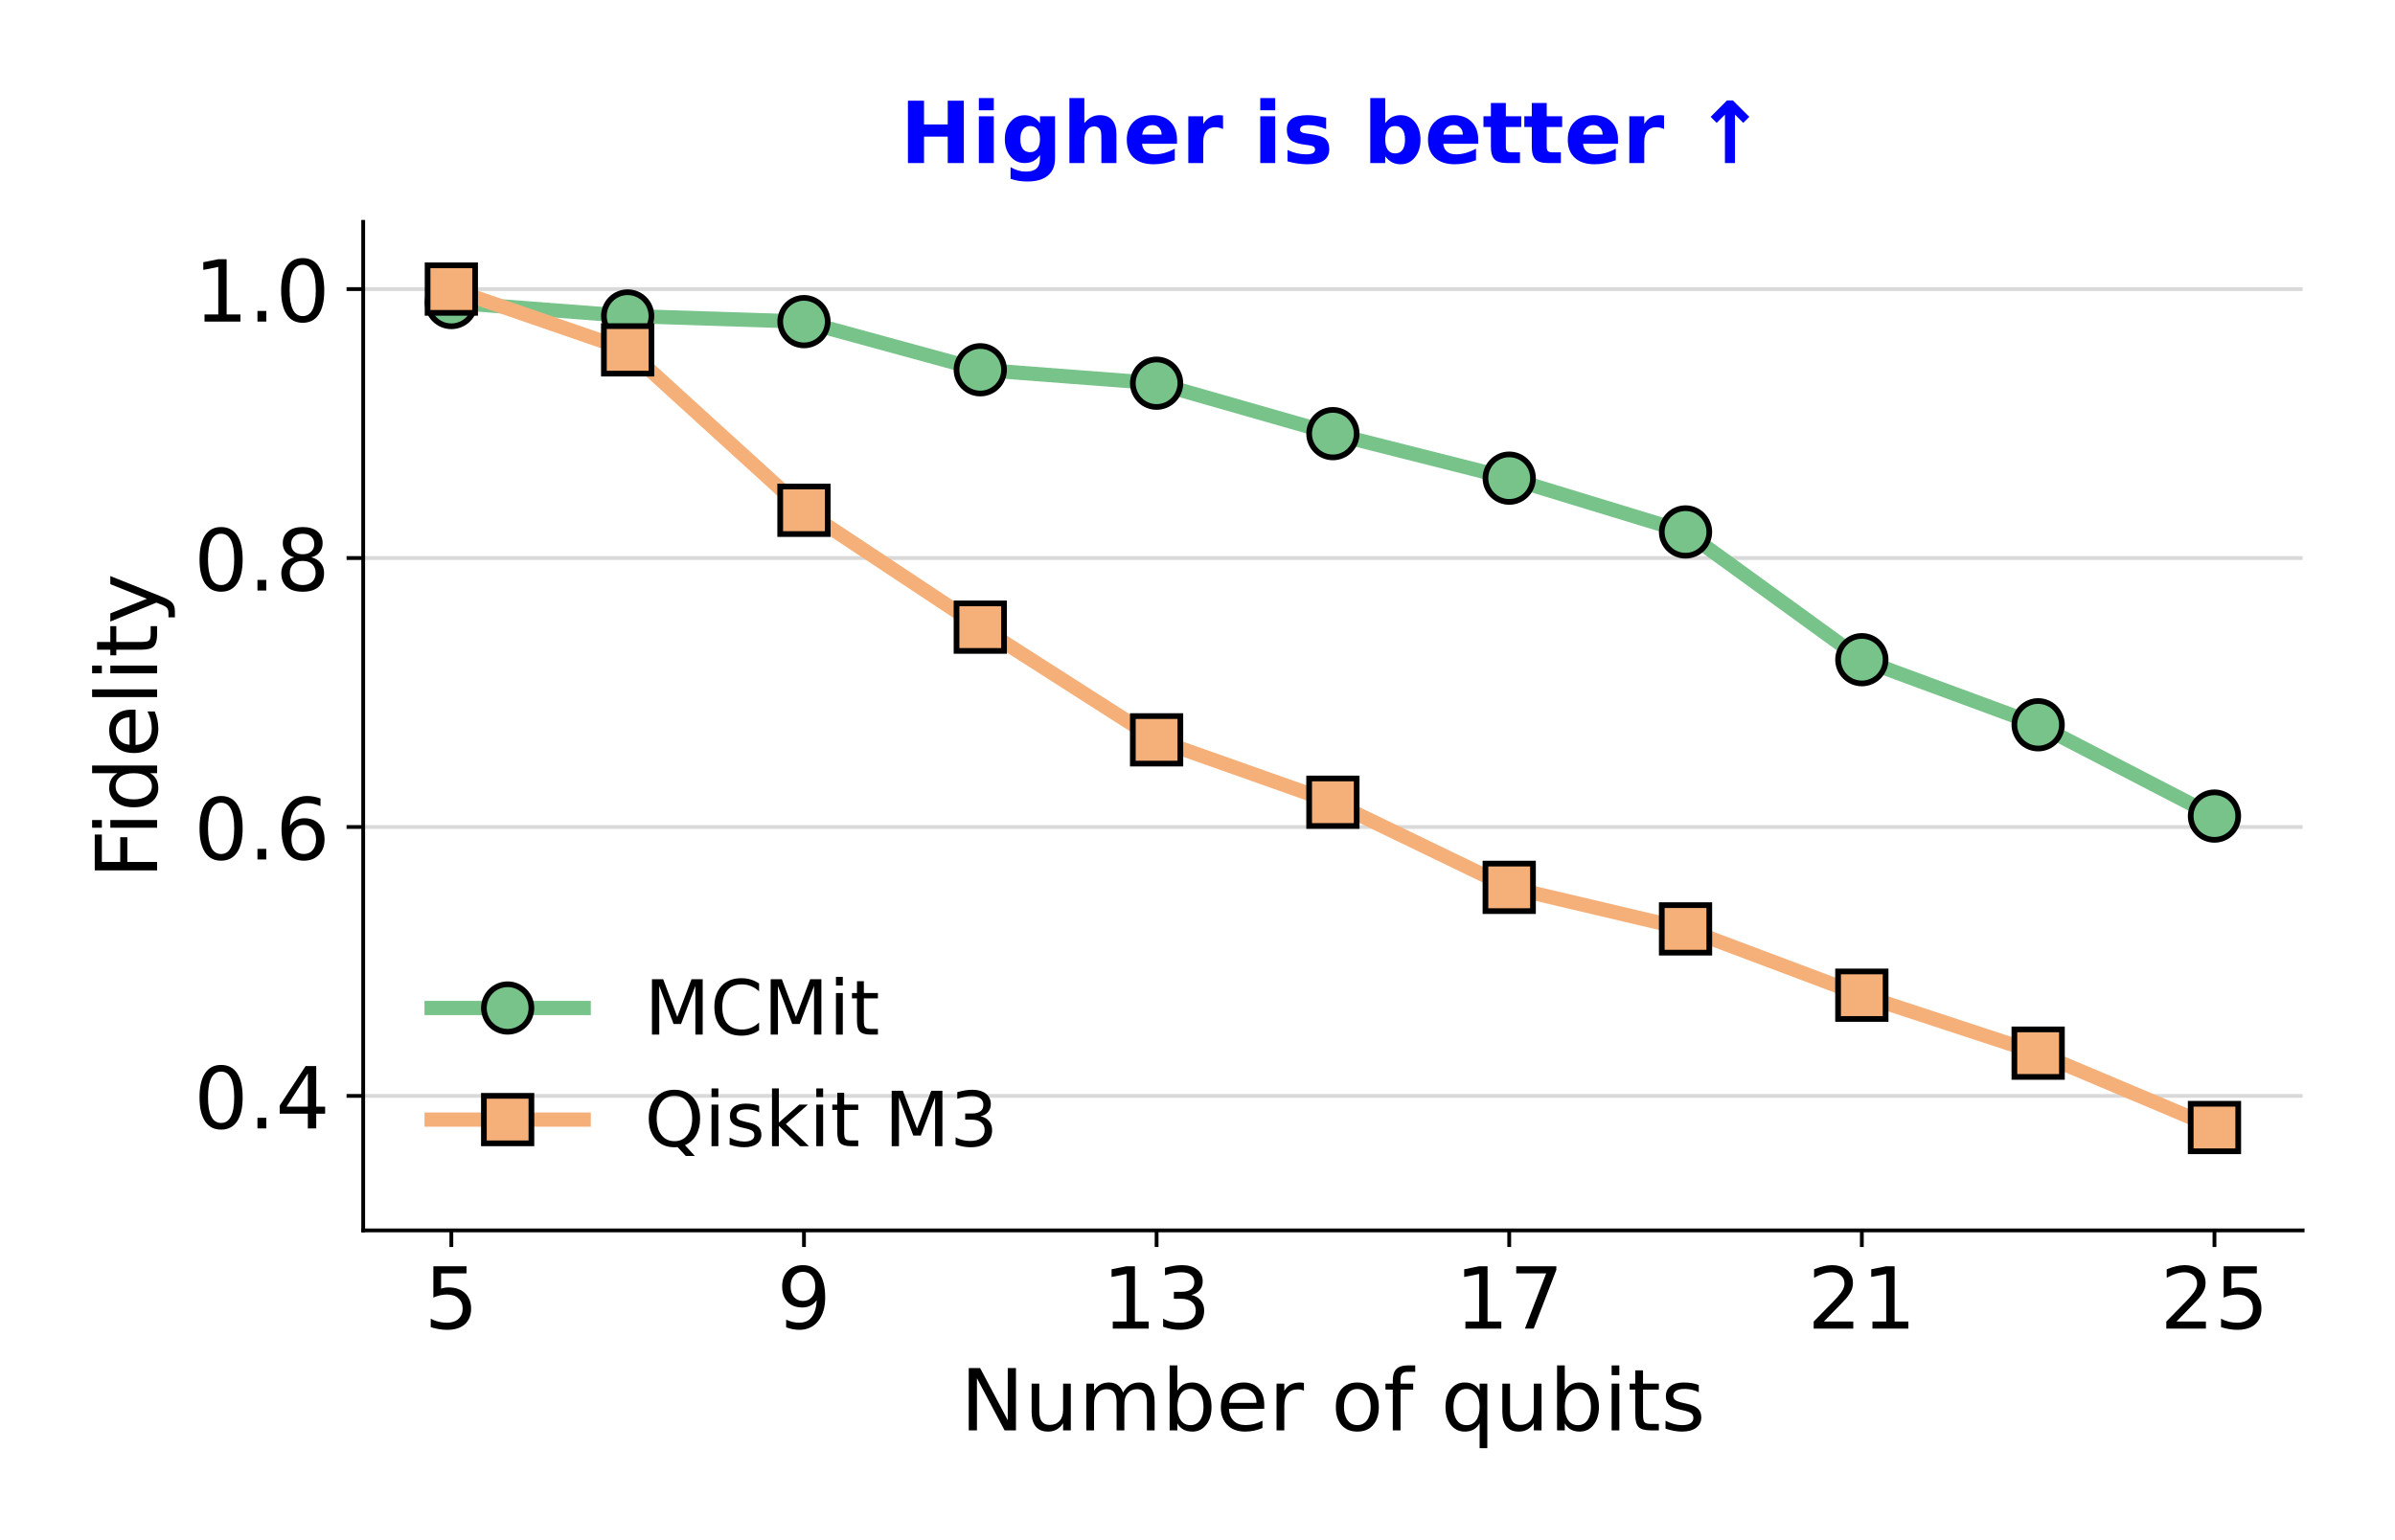
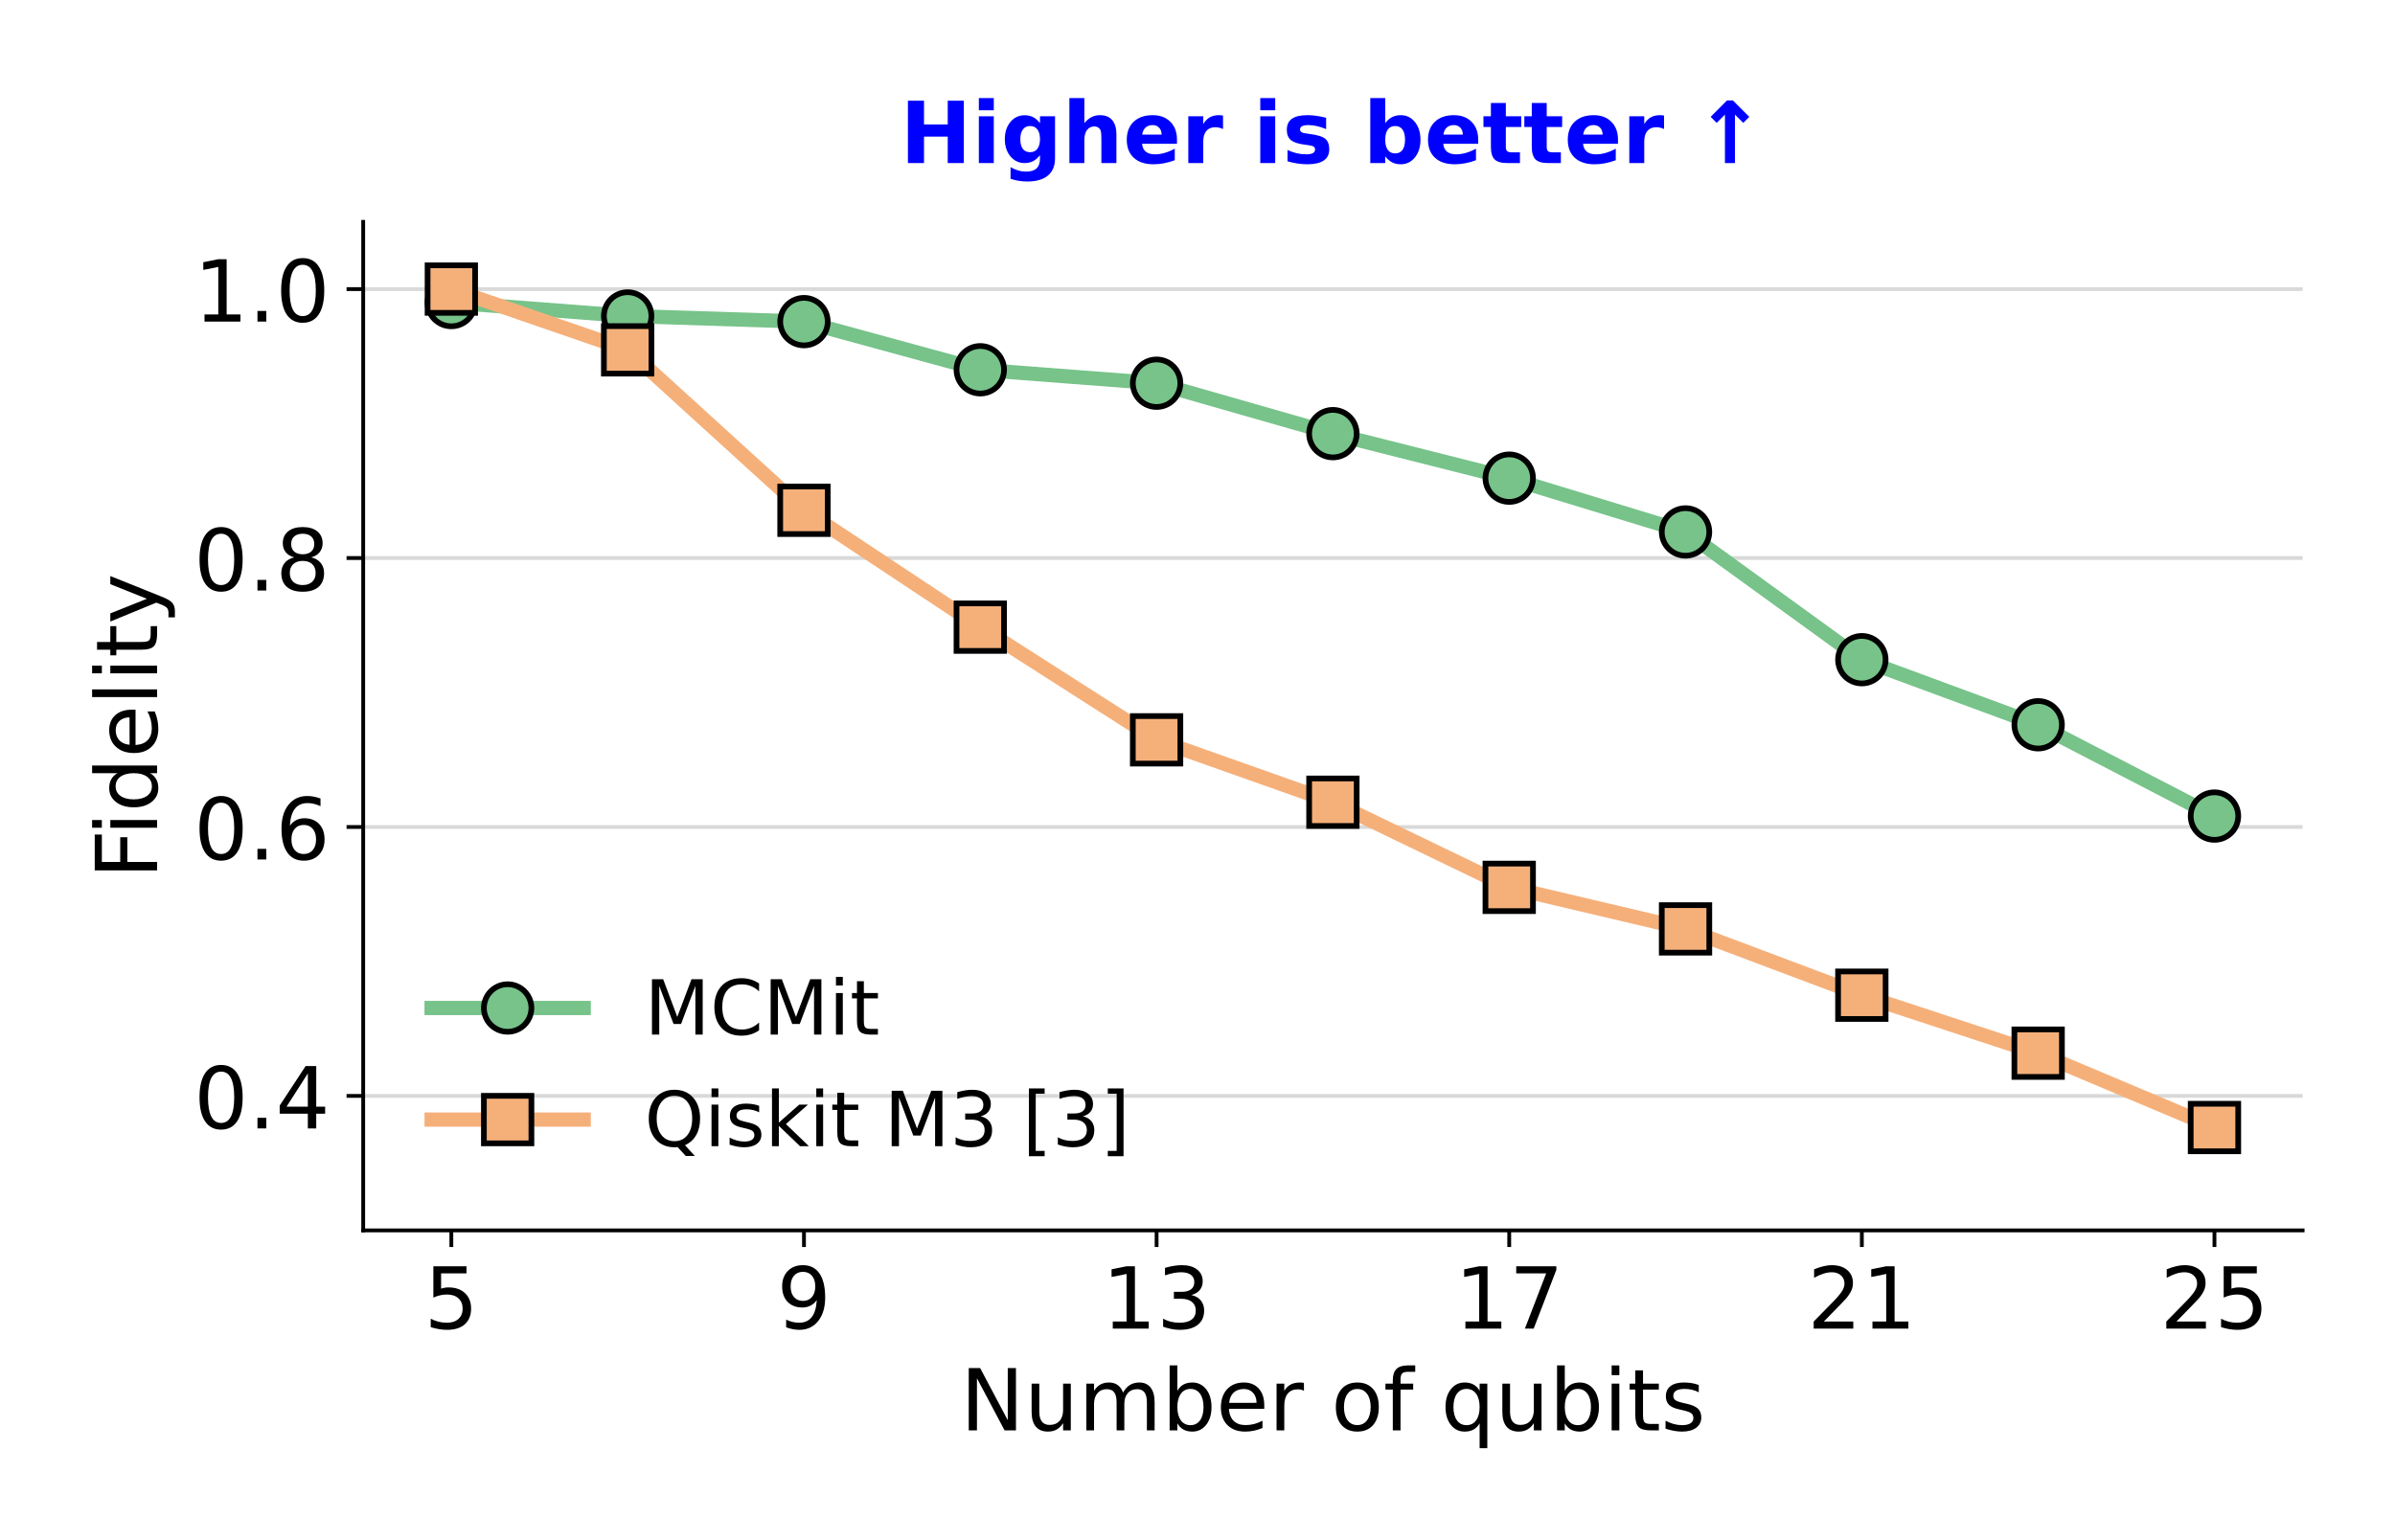
<svg xmlns="http://www.w3.org/2000/svg" xmlns:xlink="http://www.w3.org/1999/xlink" width="504pt" height="324pt" viewBox="0 0 504 324" version="1.1">
  <defs>
    <style type="text/css">*{stroke-linejoin: round; stroke-linecap: butt}</style>
  </defs>
  <g id="figure_1">
    <g id="patch_1">
      <path d="M 0 324  L 504 324  L 504 0  L 0 0  L 0 324  z " style="fill: none" />
    </g>
    <g id="axes_1">
      <g id="patch_2">
        <path d="M 76.43 259  L 484.56 259  L 484.56 46.699  L 76.43 46.699  L 76.43 259  z " style="fill: none" />
      </g>
      <g id="matplotlib.axis_1">
        <g id="xtick_1">
          <g id="line2d_1">
            <defs>
-               <path id="mec4c3ba24b" d="M 0 0  L 0 3.5  " style="stroke: #000000; stroke-width: 0.8" />
-             </defs>
-             <g>
-               <use xlink:href="#mec4c3ba24b" x="94.981" y="259" style="stroke: #000000; stroke-width: 0.8" />
+               <path id="m08d87b7865" d="M 0 0  L 0 3.5  " style="stroke: #000000; stroke-width: 0.8" />
+             </defs>
+             <g>
+               <use xlink:href="#m08d87b7865" x="94.981" y="259" style="stroke: #000000; stroke-width: 0.8" />
            </g>
          </g>
          <g id="text_1">
            <g transform="translate(89.25511 279.6772) scale(0.18 -0.18)">
              <defs>
                <path id="DejaVuSans-35" d="M 691 4666  L 3169 4666  L 3169 4134  L 1269 4134  L 1269 2991  Q 1406 3038 1543 3061  Q 1681 3084 1819 3084  Q 2600 3084 3056 2656  Q 3513 2228 3513 1497  Q 3513 744 3044 326  Q 2575 -91 1722 -91  Q 1428 -91 1123 -41  Q 819 9 494 109  L 494 744  Q 775 591 1075 516  Q 1375 441 1709 441  Q 2250 441 2565 725  Q 2881 1009 2881 1497  Q 2881 1984 2565 2268  Q 2250 2553 1709 2553  Q 1456 2553 1204 2497  Q 953 2441 691 2322  L 691 4666  z " transform="scale(0.015625)" />
              </defs>
              <use xlink:href="#DejaVuSans-35" />
            </g>
          </g>
        </g>
        <g id="xtick_2">
          <g id="line2d_2">
            <g>
-               <use xlink:href="#mec4c3ba24b" x="169.187" y="259" style="stroke: #000000; stroke-width: 0.8" />
+               <use xlink:href="#m08d87b7865" x="169.187" y="259" style="stroke: #000000; stroke-width: 0.8" />
            </g>
          </g>
          <g id="text_2">
            <g transform="translate(163.4606 279.6772) scale(0.18 -0.18)">
              <defs>
                <path id="DejaVuSans-39" d="M 703 97  L 703 672  Q 941 559 1184 500  Q 1428 441 1663 441  Q 2288 441 2617 861  Q 2947 1281 2994 2138  Q 2813 1869 2534 1725  Q 2256 1581 1919 1581  Q 1219 1581 811 2004  Q 403 2428 403 3163  Q 403 3881 828 4315  Q 1253 4750 1959 4750  Q 2769 4750 3195 4129  Q 3622 3509 3622 2328  Q 3622 1225 3098 567  Q 2575 -91 1691 -91  Q 1453 -91 1209 -44  Q 966 3 703 97  z M 1959 2075  Q 2384 2075 2632 2365  Q 2881 2656 2881 3163  Q 2881 3666 2632 3958  Q 2384 4250 1959 4250  Q 1534 4250 1286 3958  Q 1038 3666 1038 3163  Q 1038 2656 1286 2365  Q 1534 2075 1959 2075  z " transform="scale(0.015625)" />
              </defs>
              <use xlink:href="#DejaVuSans-39" />
            </g>
          </g>
        </g>
        <g id="xtick_3">
          <g id="line2d_3">
            <g>
-               <use xlink:href="#mec4c3ba24b" x="243.392" y="259" style="stroke: #000000; stroke-width: 0.8" />
+               <use xlink:href="#m08d87b7865" x="243.392" y="259" style="stroke: #000000; stroke-width: 0.8" />
            </g>
          </g>
          <g id="text_3">
            <g transform="translate(231.9398 279.6772) scale(0.18 -0.18)">
              <defs>
                <path id="DejaVuSans-31" d="M 794 531  L 1825 531  L 1825 4091  L 703 3866  L 703 4441  L 1819 4666  L 2450 4666  L 2450 531  L 3481 531  L 3481 0  L 794 0  L 794 531  z " transform="scale(0.015625)" />
                <path id="DejaVuSans-33" d="M 2597 2516  Q 3050 2419 3304 2112  Q 3559 1806 3559 1356  Q 3559 666 3084 287  Q 2609 -91 1734 -91  Q 1441 -91 1130 -33  Q 819 25 488 141  L 488 750  Q 750 597 1062 519  Q 1375 441 1716 441  Q 2309 441 2620 675  Q 2931 909 2931 1356  Q 2931 1769 2642 2001  Q 2353 2234 1838 2234  L 1294 2234  L 1294 2753  L 1863 2753  Q 2328 2753 2575 2939  Q 2822 3125 2822 3475  Q 2822 3834 2567 4026  Q 2313 4219 1838 4219  Q 1578 4219 1281 4162  Q 984 4106 628 3988  L 628 4550  Q 988 4650 1302 4700  Q 1616 4750 1894 4750  Q 2613 4750 3031 4423  Q 3450 4097 3450 3541  Q 3450 3153 3228 2886  Q 3006 2619 2597 2516  z " transform="scale(0.015625)" />
              </defs>
              <use xlink:href="#DejaVuSans-31" />
              <use xlink:href="#DejaVuSans-33" transform="translate(63.62305 0)" />
            </g>
          </g>
        </g>
        <g id="xtick_4">
          <g id="line2d_4">
            <g>
-               <use xlink:href="#mec4c3ba24b" x="317.598" y="259" style="stroke: #000000; stroke-width: 0.8" />
+               <use xlink:href="#m08d87b7865" x="317.598" y="259" style="stroke: #000000; stroke-width: 0.8" />
            </g>
          </g>
          <g id="text_4">
            <g transform="translate(306.1452 279.6772) scale(0.18 -0.18)">
              <defs>
                <path id="DejaVuSans-37" d="M 525 4666  L 3525 4666  L 3525 4397  L 1831 0  L 1172 0  L 2766 4134  L 525 4134  L 525 4666  z " transform="scale(0.015625)" />
              </defs>
              <use xlink:href="#DejaVuSans-31" />
              <use xlink:href="#DejaVuSans-37" transform="translate(63.62305 0)" />
            </g>
          </g>
        </g>
        <g id="xtick_5">
          <g id="line2d_5">
            <g>
-               <use xlink:href="#mec4c3ba24b" x="391.803" y="259" style="stroke: #000000; stroke-width: 0.8" />
+               <use xlink:href="#m08d87b7865" x="391.803" y="259" style="stroke: #000000; stroke-width: 0.8" />
            </g>
          </g>
          <g id="text_5">
            <g transform="translate(380.3507 279.6772) scale(0.18 -0.18)">
              <defs>
                <path id="DejaVuSans-32" d="M 1228 531  L 3431 531  L 3431 0  L 469 0  L 469 531  Q 828 903 1448 1529  Q 2069 2156 2228 2338  Q 2531 2678 2651 2914  Q 2772 3150 2772 3378  Q 2772 3750 2511 3984  Q 2250 4219 1831 4219  Q 1534 4219 1204 4116  Q 875 4013 500 3803  L 500 4441  Q 881 4594 1212 4672  Q 1544 4750 1819 4750  Q 2544 4750 2975 4387  Q 3406 4025 3406 3419  Q 3406 3131 3298 2873  Q 3191 2616 2906 2266  Q 2828 2175 2409 1742  Q 1991 1309 1228 531  z " transform="scale(0.015625)" />
              </defs>
              <use xlink:href="#DejaVuSans-32" />
              <use xlink:href="#DejaVuSans-31" transform="translate(63.62305 0)" />
            </g>
          </g>
        </g>
        <g id="xtick_6">
          <g id="line2d_6">
            <g>
-               <use xlink:href="#mec4c3ba24b" x="466.009" y="259" style="stroke: #000000; stroke-width: 0.8" />
+               <use xlink:href="#m08d87b7865" x="466.009" y="259" style="stroke: #000000; stroke-width: 0.8" />
            </g>
          </g>
          <g id="text_6">
            <g transform="translate(454.5561 279.6772) scale(0.18 -0.18)">
              <use xlink:href="#DejaVuSans-32" />
              <use xlink:href="#DejaVuSans-35" transform="translate(63.62305 0)" />
            </g>
          </g>
        </g>
        <g id="text_7">
          <g transform="translate(202.0966 301.0978) scale(0.18 -0.18)">
            <defs>
              <path id="DejaVuSans-4e" d="M 628 4666  L 1478 4666  L 3547 763  L 3547 4666  L 4159 4666  L 4159 0  L 3309 0  L 1241 3903  L 1241 0  L 628 0  L 628 4666  z " transform="scale(0.015625)" />
              <path id="DejaVuSans-75" d="M 544 1381  L 544 3500  L 1119 3500  L 1119 1403  Q 1119 906 1312 657  Q 1506 409 1894 409  Q 2359 409 2629 706  Q 2900 1003 2900 1516  L 2900 3500  L 3475 3500  L 3475 0  L 2900 0  L 2900 538  Q 2691 219 2414 64  Q 2138 -91 1772 -91  Q 1169 -91 856 284  Q 544 659 544 1381  z M 1991 3584  L 1991 3584  z " transform="scale(0.015625)" />
              <path id="DejaVuSans-6d" d="M 3328 2828  Q 3544 3216 3844 3400  Q 4144 3584 4550 3584  Q 5097 3584 5394 3201  Q 5691 2819 5691 2113  L 5691 0  L 5113 0  L 5113 2094  Q 5113 2597 4934 2840  Q 4756 3084 4391 3084  Q 3944 3084 3684 2787  Q 3425 2491 3425 1978  L 3425 0  L 2847 0  L 2847 2094  Q 2847 2600 2669 2842  Q 2491 3084 2119 3084  Q 1678 3084 1418 2786  Q 1159 2488 1159 1978  L 1159 0  L 581 0  L 581 3500  L 1159 3500  L 1159 2956  Q 1356 3278 1631 3431  Q 1906 3584 2284 3584  Q 2666 3584 2933 3390  Q 3200 3197 3328 2828  z " transform="scale(0.015625)" />
              <path id="DejaVuSans-62" d="M 3116 1747  Q 3116 2381 2855 2742  Q 2594 3103 2138 3103  Q 1681 3103 1420 2742  Q 1159 2381 1159 1747  Q 1159 1113 1420 752  Q 1681 391 2138 391  Q 2594 391 2855 752  Q 3116 1113 3116 1747  z M 1159 2969  Q 1341 3281 1617 3432  Q 1894 3584 2278 3584  Q 2916 3584 3314 3078  Q 3713 2572 3713 1747  Q 3713 922 3314 415  Q 2916 -91 2278 -91  Q 1894 -91 1617 61  Q 1341 213 1159 525  L 1159 0  L 581 0  L 581 4863  L 1159 4863  L 1159 2969  z " transform="scale(0.015625)" />
              <path id="DejaVuSans-65" d="M 3597 1894  L 3597 1613  L 953 1613  Q 991 1019 1311 708  Q 1631 397 2203 397  Q 2534 397 2845 478  Q 3156 559 3463 722  L 3463 178  Q 3153 47 2828 -22  Q 2503 -91 2169 -91  Q 1331 -91 842 396  Q 353 884 353 1716  Q 353 2575 817 3079  Q 1281 3584 2069 3584  Q 2775 3584 3186 3129  Q 3597 2675 3597 1894  z M 3022 2063  Q 3016 2534 2758 2815  Q 2500 3097 2075 3097  Q 1594 3097 1305 2825  Q 1016 2553 972 2059  L 3022 2063  z " transform="scale(0.015625)" />
              <path id="DejaVuSans-72" d="M 2631 2963  Q 2534 3019 2420 3045  Q 2306 3072 2169 3072  Q 1681 3072 1420 2755  Q 1159 2438 1159 1844  L 1159 0  L 581 0  L 581 3500  L 1159 3500  L 1159 2956  Q 1341 3275 1631 3429  Q 1922 3584 2338 3584  Q 2397 3584 2469 3576  Q 2541 3569 2628 3553  L 2631 2963  z " transform="scale(0.015625)" />
              <path id="DejaVuSans-20" transform="scale(0.015625)" />
              <path id="DejaVuSans-6f" d="M 1959 3097  Q 1497 3097 1228 2736  Q 959 2375 959 1747  Q 959 1119 1226 758  Q 1494 397 1959 397  Q 2419 397 2687 759  Q 2956 1122 2956 1747  Q 2956 2369 2687 2733  Q 2419 3097 1959 3097  z M 1959 3584  Q 2709 3584 3137 3096  Q 3566 2609 3566 1747  Q 3566 888 3137 398  Q 2709 -91 1959 -91  Q 1206 -91 779 398  Q 353 888 353 1747  Q 353 2609 779 3096  Q 1206 3584 1959 3584  z " transform="scale(0.015625)" />
              <path id="DejaVuSans-66" d="M 2375 4863  L 2375 4384  L 1825 4384  Q 1516 4384 1395 4259  Q 1275 4134 1275 3809  L 1275 3500  L 2222 3500  L 2222 3053  L 1275 3053  L 1275 0  L 697 0  L 697 3053  L 147 3053  L 147 3500  L 697 3500  L 697 3744  Q 697 4328 969 4595  Q 1241 4863 1831 4863  L 2375 4863  z " transform="scale(0.015625)" />
              <path id="DejaVuSans-71" d="M 947 1747  Q 947 1113 1208 752  Q 1469 391 1925 391  Q 2381 391 2643 752  Q 2906 1113 2906 1747  Q 2906 2381 2643 2742  Q 2381 3103 1925 3103  Q 1469 3103 1208 2742  Q 947 2381 947 1747  z M 2906 525  Q 2725 213 2448 61  Q 2172 -91 1784 -91  Q 1150 -91 751 415  Q 353 922 353 1747  Q 353 2572 751 3078  Q 1150 3584 1784 3584  Q 2172 3584 2448 3432  Q 2725 3281 2906 2969  L 2906 3500  L 3481 3500  L 3481 -1331  L 2906 -1331  L 2906 525  z " transform="scale(0.015625)" />
              <path id="DejaVuSans-69" d="M 603 3500  L 1178 3500  L 1178 0  L 603 0  L 603 3500  z M 603 4863  L 1178 4863  L 1178 4134  L 603 4134  L 603 4863  z " transform="scale(0.015625)" />
              <path id="DejaVuSans-74" d="M 1172 4494  L 1172 3500  L 2356 3500  L 2356 3053  L 1172 3053  L 1172 1153  Q 1172 725 1289 603  Q 1406 481 1766 481  L 2356 481  L 2356 0  L 1766 0  Q 1100 0 847 248  Q 594 497 594 1153  L 594 3053  L 172 3053  L 172 3500  L 594 3500  L 594 4494  L 1172 4494  z " transform="scale(0.015625)" />
              <path id="DejaVuSans-73" d="M 2834 3397  L 2834 2853  Q 2591 2978 2328 3040  Q 2066 3103 1784 3103  Q 1356 3103 1142 2972  Q 928 2841 928 2578  Q 928 2378 1081 2264  Q 1234 2150 1697 2047  L 1894 2003  Q 2506 1872 2764 1633  Q 3022 1394 3022 966  Q 3022 478 2636 193  Q 2250 -91 1575 -91  Q 1294 -91 989 -36  Q 684 19 347 128  L 347 722  Q 666 556 975 473  Q 1284 391 1588 391  Q 1994 391 2212 530  Q 2431 669 2431 922  Q 2431 1156 2273 1281  Q 2116 1406 1581 1522  L 1381 1569  Q 847 1681 609 1914  Q 372 2147 372 2553  Q 372 3047 722 3315  Q 1072 3584 1716 3584  Q 2034 3584 2315 3537  Q 2597 3491 2834 3397  z " transform="scale(0.015625)" />
            </defs>
            <use xlink:href="#DejaVuSans-4e" />
            <use xlink:href="#DejaVuSans-75" transform="translate(74.80469 0)" />
            <use xlink:href="#DejaVuSans-6d" transform="translate(138.1836 0)" />
            <use xlink:href="#DejaVuSans-62" transform="translate(235.5957 0)" />
            <use xlink:href="#DejaVuSans-65" transform="translate(299.0723 0)" />
            <use xlink:href="#DejaVuSans-72" transform="translate(360.5957 0)" />
            <use xlink:href="#DejaVuSans-20" transform="translate(401.709 0)" />
            <use xlink:href="#DejaVuSans-6f" transform="translate(433.4961 0)" />
            <use xlink:href="#DejaVuSans-66" transform="translate(494.6777 0)" />
            <use xlink:href="#DejaVuSans-20" transform="translate(529.8828 0)" />
            <use xlink:href="#DejaVuSans-71" transform="translate(561.6699 0)" />
            <use xlink:href="#DejaVuSans-75" transform="translate(625.1465 0)" />
            <use xlink:href="#DejaVuSans-62" transform="translate(688.5254 0)" />
            <use xlink:href="#DejaVuSans-69" transform="translate(752.002 0)" />
            <use xlink:href="#DejaVuSans-74" transform="translate(779.7852 0)" />
            <use xlink:href="#DejaVuSans-73" transform="translate(818.9941 0)" />
          </g>
        </g>
      </g>
      <g id="matplotlib.axis_2">
        <g id="ytick_1">
          <g id="line2d_7">
-             <path d="M 76.43 230.693  L 484.56 230.693  " clip-path="url(#p36e17f990b)" style="fill: none; stroke: #d9d9d9; stroke-width: 0.8; stroke-linecap: square" />
+             <path d="M 76.43 230.693  L 484.56 230.693  " clip-path="url(#pe2dcbb910b)" style="fill: none; stroke: #d9d9d9; stroke-width: 0.8; stroke-linecap: square" />
          </g>
          <g id="line2d_8">
            <defs>
-               <path id="m2765bf67da" d="M 0 0  L -3.5 0  " style="stroke: #000000; stroke-width: 0.8" />
-             </defs>
-             <g>
-               <use xlink:href="#m2765bf67da" x="76.43" y="230.693" style="stroke: #000000; stroke-width: 0.8" />
+               <path id="m873d305c09" d="M 0 0  L -3.5 0  " style="stroke: #000000; stroke-width: 0.8" />
+             </defs>
+             <g>
+               <use xlink:href="#m873d305c09" x="76.43" y="230.693" style="stroke: #000000; stroke-width: 0.8" />
            </g>
          </g>
          <g id="text_8">
            <g transform="translate(40.80438 237.5318) scale(0.18 -0.18)">
              <defs>
                <path id="DejaVuSans-30" d="M 2034 4250  Q 1547 4250 1301 3770  Q 1056 3291 1056 2328  Q 1056 1369 1301 889  Q 1547 409 2034 409  Q 2525 409 2770 889  Q 3016 1369 3016 2328  Q 3016 3291 2770 3770  Q 2525 4250 2034 4250  z M 2034 4750  Q 2819 4750 3233 4129  Q 3647 3509 3647 2328  Q 3647 1150 3233 529  Q 2819 -91 2034 -91  Q 1250 -91 836 529  Q 422 1150 422 2328  Q 422 3509 836 4129  Q 1250 4750 2034 4750  z " transform="scale(0.015625)" />
                <path id="DejaVuSans-2e" d="M 684 794  L 1344 794  L 1344 0  L 684 0  L 684 794  z " transform="scale(0.015625)" />
                <path id="DejaVuSans-34" d="M 2419 4116  L 825 1625  L 2419 1625  L 2419 4116  z M 2253 4666  L 3047 4666  L 3047 1625  L 3713 1625  L 3713 1100  L 3047 1100  L 3047 0  L 2419 0  L 2419 1100  L 313 1100  L 313 1709  L 2253 4666  z " transform="scale(0.015625)" />
              </defs>
              <use xlink:href="#DejaVuSans-30" />
              <use xlink:href="#DejaVuSans-2e" transform="translate(63.62305 0)" />
              <use xlink:href="#DejaVuSans-34" transform="translate(95.41016 0)" />
            </g>
          </g>
        </g>
        <g id="ytick_2">
          <g id="line2d_9">
-             <path d="M 76.43 174.08  L 484.56 174.08  " clip-path="url(#p36e17f990b)" style="fill: none; stroke: #d9d9d9; stroke-width: 0.8; stroke-linecap: square" />
+             <path d="M 76.43 174.08  L 484.56 174.08  " clip-path="url(#pe2dcbb910b)" style="fill: none; stroke: #d9d9d9; stroke-width: 0.8; stroke-linecap: square" />
          </g>
          <g id="line2d_10">
            <g>
-               <use xlink:href="#m2765bf67da" x="76.43" y="174.08" style="stroke: #000000; stroke-width: 0.8" />
+               <use xlink:href="#m873d305c09" x="76.43" y="174.08" style="stroke: #000000; stroke-width: 0.8" />
            </g>
          </g>
          <g id="text_9">
            <g transform="translate(40.80438 180.9183) scale(0.18 -0.18)">
              <defs>
                <path id="DejaVuSans-36" d="M 2113 2584  Q 1688 2584 1439 2293  Q 1191 2003 1191 1497  Q 1191 994 1439 701  Q 1688 409 2113 409  Q 2538 409 2786 701  Q 3034 994 3034 1497  Q 3034 2003 2786 2293  Q 2538 2584 2113 2584  z M 3366 4563  L 3366 3988  Q 3128 4100 2886 4159  Q 2644 4219 2406 4219  Q 1781 4219 1451 3797  Q 1122 3375 1075 2522  Q 1259 2794 1537 2939  Q 1816 3084 2150 3084  Q 2853 3084 3261 2657  Q 3669 2231 3669 1497  Q 3669 778 3244 343  Q 2819 -91 2113 -91  Q 1303 -91 875 529  Q 447 1150 447 2328  Q 447 3434 972 4092  Q 1497 4750 2381 4750  Q 2619 4750 2861 4703  Q 3103 4656 3366 4563  z " transform="scale(0.015625)" />
              </defs>
              <use xlink:href="#DejaVuSans-30" />
              <use xlink:href="#DejaVuSans-2e" transform="translate(63.62305 0)" />
              <use xlink:href="#DejaVuSans-36" transform="translate(95.41016 0)" />
            </g>
          </g>
        </g>
        <g id="ytick_3">
          <g id="line2d_11">
-             <path d="M 76.43 117.466  L 484.56 117.466  " clip-path="url(#p36e17f990b)" style="fill: none; stroke: #d9d9d9; stroke-width: 0.8; stroke-linecap: square" />
+             <path d="M 76.43 117.466  L 484.56 117.466  " clip-path="url(#pe2dcbb910b)" style="fill: none; stroke: #d9d9d9; stroke-width: 0.8; stroke-linecap: square" />
          </g>
          <g id="line2d_12">
            <g>
-               <use xlink:href="#m2765bf67da" x="76.43" y="117.466" style="stroke: #000000; stroke-width: 0.8" />
+               <use xlink:href="#m873d305c09" x="76.43" y="117.466" style="stroke: #000000; stroke-width: 0.8" />
            </g>
          </g>
          <g id="text_10">
            <g transform="translate(40.80438 124.3047) scale(0.18 -0.18)">
              <defs>
                <path id="DejaVuSans-38" d="M 2034 2216  Q 1584 2216 1326 1975  Q 1069 1734 1069 1313  Q 1069 891 1326 650  Q 1584 409 2034 409  Q 2484 409 2743 651  Q 3003 894 3003 1313  Q 3003 1734 2745 1975  Q 2488 2216 2034 2216  z M 1403 2484  Q 997 2584 770 2862  Q 544 3141 544 3541  Q 544 4100 942 4425  Q 1341 4750 2034 4750  Q 2731 4750 3128 4425  Q 3525 4100 3525 3541  Q 3525 3141 3298 2862  Q 3072 2584 2669 2484  Q 3125 2378 3379 2068  Q 3634 1759 3634 1313  Q 3634 634 3220 271  Q 2806 -91 2034 -91  Q 1263 -91 848 271  Q 434 634 434 1313  Q 434 1759 690 2068  Q 947 2378 1403 2484  z M 1172 3481  Q 1172 3119 1398 2916  Q 1625 2713 2034 2713  Q 2441 2713 2670 2916  Q 2900 3119 2900 3481  Q 2900 3844 2670 4047  Q 2441 4250 2034 4250  Q 1625 4250 1398 4047  Q 1172 3844 1172 3481  z " transform="scale(0.015625)" />
              </defs>
              <use xlink:href="#DejaVuSans-30" />
              <use xlink:href="#DejaVuSans-2e" transform="translate(63.62305 0)" />
              <use xlink:href="#DejaVuSans-38" transform="translate(95.41016 0)" />
            </g>
          </g>
        </g>
        <g id="ytick_4">
          <g id="line2d_13">
-             <path d="M 76.43 60.853  L 484.56 60.853  " clip-path="url(#p36e17f990b)" style="fill: none; stroke: #d9d9d9; stroke-width: 0.8; stroke-linecap: square" />
+             <path d="M 76.43 60.853  L 484.56 60.853  " clip-path="url(#pe2dcbb910b)" style="fill: none; stroke: #d9d9d9; stroke-width: 0.8; stroke-linecap: square" />
          </g>
          <g id="line2d_14">
            <g>
-               <use xlink:href="#m2765bf67da" x="76.43" y="60.853" style="stroke: #000000; stroke-width: 0.8" />
+               <use xlink:href="#m873d305c09" x="76.43" y="60.853" style="stroke: #000000; stroke-width: 0.8" />
            </g>
          </g>
          <g id="text_11">
            <g transform="translate(40.80438 67.69118) scale(0.18 -0.18)">
              <use xlink:href="#DejaVuSans-31" />
              <use xlink:href="#DejaVuSans-2e" transform="translate(63.62305 0)" />
              <use xlink:href="#DejaVuSans-30" transform="translate(95.41016 0)" />
            </g>
          </g>
        </g>
        <g id="text_12">
          <g transform="translate(33.06094 184.981) rotate(-90) scale(0.18 -0.18)">
            <defs>
              <path id="DejaVuSans-46" d="M 628 4666  L 3309 4666  L 3309 4134  L 1259 4134  L 1259 2759  L 3109 2759  L 3109 2228  L 1259 2228  L 1259 0  L 628 0  L 628 4666  z " transform="scale(0.015625)" />
              <path id="DejaVuSans-64" d="M 2906 2969  L 2906 4863  L 3481 4863  L 3481 0  L 2906 0  L 2906 525  Q 2725 213 2448 61  Q 2172 -91 1784 -91  Q 1150 -91 751 415  Q 353 922 353 1747  Q 353 2572 751 3078  Q 1150 3584 1784 3584  Q 2172 3584 2448 3432  Q 2725 3281 2906 2969  z M 947 1747  Q 947 1113 1208 752  Q 1469 391 1925 391  Q 2381 391 2643 752  Q 2906 1113 2906 1747  Q 2906 2381 2643 2742  Q 2381 3103 1925 3103  Q 1469 3103 1208 2742  Q 947 2381 947 1747  z " transform="scale(0.015625)" />
              <path id="DejaVuSans-6c" d="M 603 4863  L 1178 4863  L 1178 0  L 603 0  L 603 4863  z " transform="scale(0.015625)" />
              <path id="DejaVuSans-79" d="M 2059 -325  Q 1816 -950 1584 -1140  Q 1353 -1331 966 -1331  L 506 -1331  L 506 -850  L 844 -850  Q 1081 -850 1212 -737  Q 1344 -625 1503 -206  L 1606 56  L 191 3500  L 800 3500  L 1894 763  L 2988 3500  L 3597 3500  L 2059 -325  z " transform="scale(0.015625)" />
            </defs>
            <use xlink:href="#DejaVuSans-46" />
            <use xlink:href="#DejaVuSans-69" transform="translate(50.26953 0)" />
            <use xlink:href="#DejaVuSans-64" transform="translate(78.05273 0)" />
            <use xlink:href="#DejaVuSans-65" transform="translate(141.5293 0)" />
            <use xlink:href="#DejaVuSans-6c" transform="translate(203.0527 0)" />
            <use xlink:href="#DejaVuSans-69" transform="translate(230.8359 0)" />
            <use xlink:href="#DejaVuSans-74" transform="translate(258.6191 0)" />
            <use xlink:href="#DejaVuSans-79" transform="translate(297.8281 0)" />
          </g>
        </g>
      </g>
      <g id="patch_3">
        <path d="M 76.43 259  L 76.43 46.699  " style="fill: none; stroke: #000000; stroke-width: 0.8; stroke-linejoin: miter; stroke-linecap: square" />
      </g>
      <g id="patch_4">
        <path d="M 76.43 259  L 484.56 259  " style="fill: none; stroke: #000000; stroke-width: 0.8; stroke-linejoin: miter; stroke-linecap: square" />
      </g>
      <g id="line2d_15">
-         <path d="M 94.981 63.683  L 132.084 66.514  L 169.187 67.703  L 206.29 77.837  L 243.392 80.667  L 280.495 91.282  L 317.598 100.652  L 354.7 111.975  L 391.803 138.866  L 428.906 152.567  L 466.009 171.787  " clip-path="url(#p36e17f990b)" style="fill: none; stroke: #77c38a; stroke-width: 3; stroke-linecap: square" />
+         <path d="M 94.981 63.683  L 132.084 66.514  L 169.187 67.703  L 206.29 77.837  L 243.392 80.667  L 280.495 91.282  L 317.598 100.652  L 354.7 111.975  L 391.803 138.866  L 428.906 152.567  L 466.009 171.787  " clip-path="url(#pe2dcbb910b)" style="fill: none; stroke: #77c38a; stroke-width: 3; stroke-linecap: square" />
        <defs>
-           <path id="m3dbd09bbcb" d="M 0 5  C 1.326 5 2.598 4.473 3.536 3.536  C 4.473 2.598 5 1.326 5 0  C 5 -1.326 4.473 -2.598 3.536 -3.536  C 2.598 -4.473 1.326 -5 0 -5  C -1.326 -5 -2.598 -4.473 -3.536 -3.536  C -4.473 -2.598 -5 -1.326 -5 0  C -5 1.326 -4.473 2.598 -3.536 3.536  C -2.598 4.473 -1.326 5 0 5  z " style="stroke: #000000; stroke-width: 1.2" />
+           <path id="m8f01b26ae7" d="M 0 5  C 1.326 5 2.598 4.473 3.536 3.536  C 4.473 2.598 5 1.326 5 0  C 5 -1.326 4.473 -2.598 3.536 -3.536  C 2.598 -4.473 1.326 -5 0 -5  C -1.326 -5 -2.598 -4.473 -3.536 -3.536  C -4.473 -2.598 -5 -1.326 -5 0  C -5 1.326 -4.473 2.598 -3.536 3.536  C -2.598 4.473 -1.326 5 0 5  z " style="stroke: #000000; stroke-width: 1.2" />
        </defs>
-         <g clip-path="url(#p36e17f990b)">
-           <use xlink:href="#m3dbd09bbcb" x="94.981" y="63.683" style="fill: #77c38a; stroke: #000000; stroke-width: 1.2" />
-           <use xlink:href="#m3dbd09bbcb" x="132.084" y="66.514" style="fill: #77c38a; stroke: #000000; stroke-width: 1.2" />
-           <use xlink:href="#m3dbd09bbcb" x="169.187" y="67.703" style="fill: #77c38a; stroke: #000000; stroke-width: 1.2" />
-           <use xlink:href="#m3dbd09bbcb" x="206.29" y="77.837" style="fill: #77c38a; stroke: #000000; stroke-width: 1.2" />
-           <use xlink:href="#m3dbd09bbcb" x="243.392" y="80.667" style="fill: #77c38a; stroke: #000000; stroke-width: 1.2" />
-           <use xlink:href="#m3dbd09bbcb" x="280.495" y="91.282" style="fill: #77c38a; stroke: #000000; stroke-width: 1.2" />
-           <use xlink:href="#m3dbd09bbcb" x="317.598" y="100.652" style="fill: #77c38a; stroke: #000000; stroke-width: 1.2" />
-           <use xlink:href="#m3dbd09bbcb" x="354.7" y="111.975" style="fill: #77c38a; stroke: #000000; stroke-width: 1.2" />
-           <use xlink:href="#m3dbd09bbcb" x="391.803" y="138.866" style="fill: #77c38a; stroke: #000000; stroke-width: 1.2" />
-           <use xlink:href="#m3dbd09bbcb" x="428.906" y="152.567" style="fill: #77c38a; stroke: #000000; stroke-width: 1.2" />
-           <use xlink:href="#m3dbd09bbcb" x="466.009" y="171.787" style="fill: #77c38a; stroke: #000000; stroke-width: 1.2" />
+         <g clip-path="url(#pe2dcbb910b)">
+           <use xlink:href="#m8f01b26ae7" x="94.981" y="63.683" style="fill: #77c38a; stroke: #000000; stroke-width: 1.2" />
+           <use xlink:href="#m8f01b26ae7" x="132.084" y="66.514" style="fill: #77c38a; stroke: #000000; stroke-width: 1.2" />
+           <use xlink:href="#m8f01b26ae7" x="169.187" y="67.703" style="fill: #77c38a; stroke: #000000; stroke-width: 1.2" />
+           <use xlink:href="#m8f01b26ae7" x="206.29" y="77.837" style="fill: #77c38a; stroke: #000000; stroke-width: 1.2" />
+           <use xlink:href="#m8f01b26ae7" x="243.392" y="80.667" style="fill: #77c38a; stroke: #000000; stroke-width: 1.2" />
+           <use xlink:href="#m8f01b26ae7" x="280.495" y="91.282" style="fill: #77c38a; stroke: #000000; stroke-width: 1.2" />
+           <use xlink:href="#m8f01b26ae7" x="317.598" y="100.652" style="fill: #77c38a; stroke: #000000; stroke-width: 1.2" />
+           <use xlink:href="#m8f01b26ae7" x="354.7" y="111.975" style="fill: #77c38a; stroke: #000000; stroke-width: 1.2" />
+           <use xlink:href="#m8f01b26ae7" x="391.803" y="138.866" style="fill: #77c38a; stroke: #000000; stroke-width: 1.2" />
+           <use xlink:href="#m8f01b26ae7" x="428.906" y="152.567" style="fill: #77c38a; stroke: #000000; stroke-width: 1.2" />
+           <use xlink:href="#m8f01b26ae7" x="466.009" y="171.787" style="fill: #77c38a; stroke: #000000; stroke-width: 1.2" />
        </g>
      </g>
      <g id="line2d_16">
-         <path d="M 94.981 60.853  L 132.084 73.647  L 169.187 107.417  L 206.29 132.016  L 243.392 155.737  L 280.495 168.871  L 317.598 186.789  L 354.7 195.536  L 391.803 209.491  L 428.906 221.692  L 466.009 237.345  " clip-path="url(#p36e17f990b)" style="fill: none; stroke: #f5b07a; stroke-width: 3; stroke-linecap: square" />
+         <path d="M 94.981 60.853  L 132.084 73.647  L 169.187 107.417  L 206.29 132.016  L 243.392 155.737  L 280.495 168.871  L 317.598 186.789  L 354.7 195.536  L 391.803 209.491  L 428.906 221.692  L 466.009 237.345  " clip-path="url(#pe2dcbb910b)" style="fill: none; stroke: #f5b07a; stroke-width: 3; stroke-linecap: square" />
        <defs>
-           <path id="m7af716d69f" d="M -5 5  L 5 5  L 5 -5  L -5 -5  z " style="stroke: #000000; stroke-width: 1.2; stroke-linejoin: miter" />
+           <path id="m44b4d349aa" d="M -5 5  L 5 5  L 5 -5  L -5 -5  z " style="stroke: #000000; stroke-width: 1.2; stroke-linejoin: miter" />
        </defs>
-         <g clip-path="url(#p36e17f990b)">
-           <use xlink:href="#m7af716d69f" x="94.981" y="60.853" style="fill: #f5b07a; stroke: #000000; stroke-width: 1.2; stroke-linejoin: miter" />
-           <use xlink:href="#m7af716d69f" x="132.084" y="73.647" style="fill: #f5b07a; stroke: #000000; stroke-width: 1.2; stroke-linejoin: miter" />
-           <use xlink:href="#m7af716d69f" x="169.187" y="107.417" style="fill: #f5b07a; stroke: #000000; stroke-width: 1.2; stroke-linejoin: miter" />
-           <use xlink:href="#m7af716d69f" x="206.29" y="132.016" style="fill: #f5b07a; stroke: #000000; stroke-width: 1.2; stroke-linejoin: miter" />
-           <use xlink:href="#m7af716d69f" x="243.392" y="155.737" style="fill: #f5b07a; stroke: #000000; stroke-width: 1.2; stroke-linejoin: miter" />
-           <use xlink:href="#m7af716d69f" x="280.495" y="168.871" style="fill: #f5b07a; stroke: #000000; stroke-width: 1.2; stroke-linejoin: miter" />
-           <use xlink:href="#m7af716d69f" x="317.598" y="186.789" style="fill: #f5b07a; stroke: #000000; stroke-width: 1.2; stroke-linejoin: miter" />
-           <use xlink:href="#m7af716d69f" x="354.7" y="195.536" style="fill: #f5b07a; stroke: #000000; stroke-width: 1.2; stroke-linejoin: miter" />
-           <use xlink:href="#m7af716d69f" x="391.803" y="209.491" style="fill: #f5b07a; stroke: #000000; stroke-width: 1.2; stroke-linejoin: miter" />
-           <use xlink:href="#m7af716d69f" x="428.906" y="221.692" style="fill: #f5b07a; stroke: #000000; stroke-width: 1.2; stroke-linejoin: miter" />
-           <use xlink:href="#m7af716d69f" x="466.009" y="237.345" style="fill: #f5b07a; stroke: #000000; stroke-width: 1.2; stroke-linejoin: miter" />
+         <g clip-path="url(#pe2dcbb910b)">
+           <use xlink:href="#m44b4d349aa" x="94.981" y="60.853" style="fill: #f5b07a; stroke: #000000; stroke-width: 1.2; stroke-linejoin: miter" />
+           <use xlink:href="#m44b4d349aa" x="132.084" y="73.647" style="fill: #f5b07a; stroke: #000000; stroke-width: 1.2; stroke-linejoin: miter" />
+           <use xlink:href="#m44b4d349aa" x="169.187" y="107.417" style="fill: #f5b07a; stroke: #000000; stroke-width: 1.2; stroke-linejoin: miter" />
+           <use xlink:href="#m44b4d349aa" x="206.29" y="132.016" style="fill: #f5b07a; stroke: #000000; stroke-width: 1.2; stroke-linejoin: miter" />
+           <use xlink:href="#m44b4d349aa" x="243.392" y="155.737" style="fill: #f5b07a; stroke: #000000; stroke-width: 1.2; stroke-linejoin: miter" />
+           <use xlink:href="#m44b4d349aa" x="280.495" y="168.871" style="fill: #f5b07a; stroke: #000000; stroke-width: 1.2; stroke-linejoin: miter" />
+           <use xlink:href="#m44b4d349aa" x="317.598" y="186.789" style="fill: #f5b07a; stroke: #000000; stroke-width: 1.2; stroke-linejoin: miter" />
+           <use xlink:href="#m44b4d349aa" x="354.7" y="195.536" style="fill: #f5b07a; stroke: #000000; stroke-width: 1.2; stroke-linejoin: miter" />
+           <use xlink:href="#m44b4d349aa" x="391.803" y="209.491" style="fill: #f5b07a; stroke: #000000; stroke-width: 1.2; stroke-linejoin: miter" />
+           <use xlink:href="#m44b4d349aa" x="428.906" y="221.692" style="fill: #f5b07a; stroke: #000000; stroke-width: 1.2; stroke-linejoin: miter" />
+           <use xlink:href="#m44b4d349aa" x="466.009" y="237.345" style="fill: #f5b07a; stroke: #000000; stroke-width: 1.2; stroke-linejoin: miter" />
        </g>
      </g>
      <g id="text_13">
        <g style="fill: #0000ff" transform="translate(189.4108 34.3231) scale(0.18 -0.18)">
          <defs>
            <path id="DejaVuSans-Bold-48" d="M 588 4666  L 1791 4666  L 1791 2888  L 3566 2888  L 3566 4666  L 4769 4666  L 4769 0  L 3566 0  L 3566 1978  L 1791 1978  L 1791 0  L 588 0  L 588 4666  z " transform="scale(0.015625)" />
            <path id="DejaVuSans-Bold-69" d="M 538 3500  L 1656 3500  L 1656 0  L 538 0  L 538 3500  z M 538 4863  L 1656 4863  L 1656 3950  L 538 3950  L 538 4863  z " transform="scale(0.015625)" />
            <path id="DejaVuSans-Bold-67" d="M 2919 594  Q 2688 288 2409 144  Q 2131 0 1766 0  Q 1125 0 706 504  Q 288 1009 288 1791  Q 288 2575 706 3076  Q 1125 3578 1766 3578  Q 2131 3578 2409 3434  Q 2688 3291 2919 2981  L 2919 3500  L 4044 3500  L 4044 353  Q 4044 -491 3511 -936  Q 2978 -1381 1966 -1381  Q 1638 -1381 1331 -1331  Q 1025 -1281 716 -1178  L 716 -306  Q 1009 -475 1290 -558  Q 1572 -641 1856 -641  Q 2406 -641 2662 -400  Q 2919 -159 2919 353  L 2919 594  z M 2181 2772  Q 1834 2772 1640 2515  Q 1447 2259 1447 1791  Q 1447 1309 1634 1061  Q 1822 813 2181 813  Q 2531 813 2725 1069  Q 2919 1325 2919 1791  Q 2919 2259 2725 2515  Q 2531 2772 2181 2772  z " transform="scale(0.015625)" />
            <path id="DejaVuSans-Bold-68" d="M 4056 2131  L 4056 0  L 2931 0  L 2931 347  L 2931 1625  Q 2931 2084 2911 2256  Q 2891 2428 2841 2509  Q 2775 2619 2662 2680  Q 2550 2741 2406 2741  Q 2056 2741 1856 2470  Q 1656 2200 1656 1722  L 1656 0  L 538 0  L 538 4863  L 1656 4863  L 1656 2988  Q 1909 3294 2193 3439  Q 2478 3584 2822 3584  Q 3428 3584 3742 3212  Q 4056 2841 4056 2131  z " transform="scale(0.015625)" />
            <path id="DejaVuSans-Bold-65" d="M 4031 1759  L 4031 1441  L 1416 1441  Q 1456 1047 1700 850  Q 1944 653 2381 653  Q 2734 653 3104 758  Q 3475 863 3866 1075  L 3866 213  Q 3469 63 3072 -14  Q 2675 -91 2278 -91  Q 1328 -91 801 392  Q 275 875 275 1747  Q 275 2603 792 3093  Q 1309 3584 2216 3584  Q 3041 3584 3536 3087  Q 4031 2591 4031 1759  z M 2881 2131  Q 2881 2450 2695 2645  Q 2509 2841 2209 2841  Q 1884 2841 1681 2658  Q 1478 2475 1428 2131  L 2881 2131  z " transform="scale(0.015625)" />
            <path id="DejaVuSans-Bold-72" d="M 3138 2547  Q 2991 2616 2845 2648  Q 2700 2681 2553 2681  Q 2122 2681 1889 2404  Q 1656 2128 1656 1613  L 1656 0  L 538 0  L 538 3500  L 1656 3500  L 1656 2925  Q 1872 3269 2151 3426  Q 2431 3584 2822 3584  Q 2878 3584 2943 3579  Q 3009 3575 3134 3559  L 3138 2547  z " transform="scale(0.015625)" />
            <path id="DejaVuSans-Bold-20" transform="scale(0.015625)" />
            <path id="DejaVuSans-Bold-73" d="M 3272 3391  L 3272 2541  Q 2913 2691 2578 2766  Q 2244 2841 1947 2841  Q 1628 2841 1473 2761  Q 1319 2681 1319 2516  Q 1319 2381 1436 2309  Q 1553 2238 1856 2203  L 2053 2175  Q 2913 2066 3209 1816  Q 3506 1566 3506 1031  Q 3506 472 3093 190  Q 2681 -91 1863 -91  Q 1516 -91 1145 -36  Q 775 19 384 128  L 384 978  Q 719 816 1070 734  Q 1422 653 1784 653  Q 2113 653 2278 743  Q 2444 834 2444 1013  Q 2444 1163 2330 1236  Q 2216 1309 1875 1350  L 1678 1375  Q 931 1469 631 1722  Q 331 1975 331 2491  Q 331 3047 712 3315  Q 1094 3584 1881 3584  Q 2191 3584 2531 3537  Q 2872 3491 3272 3391  z " transform="scale(0.015625)" />
            <path id="DejaVuSans-Bold-62" d="M 2400 722  Q 2759 722 2948 984  Q 3138 1247 3138 1747  Q 3138 2247 2948 2509  Q 2759 2772 2400 2772  Q 2041 2772 1848 2508  Q 1656 2244 1656 1747  Q 1656 1250 1848 986  Q 2041 722 2400 722  z M 1656 2988  Q 1888 3294 2169 3439  Q 2450 3584 2816 3584  Q 3463 3584 3878 3070  Q 4294 2556 4294 1747  Q 4294 938 3878 423  Q 3463 -91 2816 -91  Q 2450 -91 2169 54  Q 1888 200 1656 506  L 1656 0  L 538 0  L 538 4863  L 1656 4863  L 1656 2988  z " transform="scale(0.015625)" />
            <path id="DejaVuSans-Bold-74" d="M 1759 4494  L 1759 3500  L 2913 3500  L 2913 2700  L 1759 2700  L 1759 1216  Q 1759 972 1856 886  Q 1953 800 2241 800  L 2816 800  L 2816 0  L 1856 0  Q 1194 0 917 276  Q 641 553 641 1216  L 641 2700  L 84 2700  L 84 3500  L 641 3500  L 641 4494  L 1759 4494  z " transform="scale(0.015625)" />
            <path id="DejaVuSans-Bold-2191" d="M 2466 4688  L 2903 4688  L 4131 3459  L 3678 3006  L 3059 3625  L 3059 0  L 2309 0  L 2309 3625  L 1691 3006  L 1238 3459  L 2466 4688  z " transform="scale(0.015625)" />
          </defs>
          <use xlink:href="#DejaVuSans-Bold-48" />
          <use xlink:href="#DejaVuSans-Bold-69" transform="translate(83.69141 0)" />
          <use xlink:href="#DejaVuSans-Bold-67" transform="translate(117.9688 0)" />
          <use xlink:href="#DejaVuSans-Bold-68" transform="translate(189.5508 0)" />
          <use xlink:href="#DejaVuSans-Bold-65" transform="translate(260.7422 0)" />
          <use xlink:href="#DejaVuSans-Bold-72" transform="translate(328.5645 0)" />
          <use xlink:href="#DejaVuSans-Bold-20" transform="translate(377.8809 0)" />
          <use xlink:href="#DejaVuSans-Bold-69" transform="translate(412.6953 0)" />
          <use xlink:href="#DejaVuSans-Bold-73" transform="translate(446.9727 0)" />
          <use xlink:href="#DejaVuSans-Bold-20" transform="translate(506.4941 0)" />
          <use xlink:href="#DejaVuSans-Bold-62" transform="translate(541.3086 0)" />
          <use xlink:href="#DejaVuSans-Bold-65" transform="translate(612.8906 0)" />
          <use xlink:href="#DejaVuSans-Bold-74" transform="translate(680.7129 0)" />
          <use xlink:href="#DejaVuSans-Bold-74" transform="translate(728.5156 0)" />
          <use xlink:href="#DejaVuSans-Bold-65" transform="translate(776.3184 0)" />
          <use xlink:href="#DejaVuSans-Bold-72" transform="translate(844.1406 0)" />
          <use xlink:href="#DejaVuSans-Bold-20" transform="translate(893.457 0)" />
          <use xlink:href="#DejaVuSans-Bold-2191" transform="translate(928.2715 0)" />
        </g>
      </g>
      <g id="legend_1">
        <g id="line2d_17">
          <path d="M 90.83 212.188  L 106.83 212.188  L 122.83 212.188  " style="fill: none; stroke: #77c38a; stroke-width: 3; stroke-linecap: square" />
          <g>
-             <use xlink:href="#m3dbd09bbcb" x="106.83" y="212.188" style="fill: #77c38a; stroke: #000000; stroke-width: 1.2" />
+             <use xlink:href="#m8f01b26ae7" x="106.83" y="212.188" style="fill: #77c38a; stroke: #000000; stroke-width: 1.2" />
          </g>
        </g>
        <g id="text_14">
          <g transform="translate(135.63 217.7875) scale(0.16 -0.16)">
            <defs>
              <path id="DejaVuSans-4d" d="M 628 4666  L 1569 4666  L 2759 1491  L 3956 4666  L 4897 4666  L 4897 0  L 4281 0  L 4281 4097  L 3078 897  L 2444 897  L 1241 4097  L 1241 0  L 628 0  L 628 4666  z " transform="scale(0.015625)" />
              <path id="DejaVuSans-43" d="M 4122 4306  L 4122 3641  Q 3803 3938 3442 4084  Q 3081 4231 2675 4231  Q 1875 4231 1450 3742  Q 1025 3253 1025 2328  Q 1025 1406 1450 917  Q 1875 428 2675 428  Q 3081 428 3442 575  Q 3803 722 4122 1019  L 4122 359  Q 3791 134 3420 21  Q 3050 -91 2638 -91  Q 1578 -91 968 557  Q 359 1206 359 2328  Q 359 3453 968 4101  Q 1578 4750 2638 4750  Q 3056 4750 3426 4639  Q 3797 4528 4122 4306  z " transform="scale(0.015625)" />
            </defs>
            <use xlink:href="#DejaVuSans-4d" />
            <use xlink:href="#DejaVuSans-43" transform="translate(86.2793 0)" />
            <use xlink:href="#DejaVuSans-4d" transform="translate(156.1035 0)" />
            <use xlink:href="#DejaVuSans-69" transform="translate(242.3828 0)" />
            <use xlink:href="#DejaVuSans-74" transform="translate(270.166 0)" />
          </g>
        </g>
        <g id="line2d_18">
          <path d="M 90.83 235.673  L 106.83 235.673  L 122.83 235.673  " style="fill: none; stroke: #f5b07a; stroke-width: 3; stroke-linecap: square" />
          <g>
-             <use xlink:href="#m7af716d69f" x="106.83" y="235.673" style="fill: #f5b07a; stroke: #000000; stroke-width: 1.2; stroke-linejoin: miter" />
+             <use xlink:href="#m44b4d349aa" x="106.83" y="235.673" style="fill: #f5b07a; stroke: #000000; stroke-width: 1.2; stroke-linejoin: miter" />
          </g>
        </g>
        <g id="text_15">
          <g transform="translate(135.63 241.2725) scale(0.16 -0.16)">
            <defs>
              <path id="DejaVuSans-51" d="M 2522 4238  Q 1834 4238 1429 3725  Q 1025 3213 1025 2328  Q 1025 1447 1429 934  Q 1834 422 2522 422  Q 3209 422 3611 934  Q 4013 1447 4013 2328  Q 4013 3213 3611 3725  Q 3209 4238 2522 4238  z M 3406 84  L 4238 -825  L 3475 -825  L 2784 -78  Q 2681 -84 2626 -87  Q 2572 -91 2522 -91  Q 1538 -91 948 567  Q 359 1225 359 2328  Q 359 3434 948 4092  Q 1538 4750 2522 4750  Q 3503 4750 4090 4092  Q 4678 3434 4678 2328  Q 4678 1516 4351 937  Q 4025 359 3406 84  z " transform="scale(0.015625)" />
              <path id="DejaVuSans-6b" d="M 581 4863  L 1159 4863  L 1159 1991  L 2875 3500  L 3609 3500  L 1753 1863  L 3688 0  L 2938 0  L 1159 1709  L 1159 0  L 581 0  L 581 4863  z " transform="scale(0.015625)" />
+               <path id="DejaVuSans-5b" d="M 550 4863  L 1875 4863  L 1875 4416  L 1125 4416  L 1125 -397  L 1875 -397  L 1875 -844  L 550 -844  L 550 4863  z " transform="scale(0.015625)" />
+               <path id="DejaVuSans-5d" d="M 1947 4863  L 1947 -844  L 622 -844  L 622 -397  L 1369 -397  L 1369 4416  L 622 4416  L 622 4863  L 1947 4863  z " transform="scale(0.015625)" />
            </defs>
            <use xlink:href="#DejaVuSans-51" />
            <use xlink:href="#DejaVuSans-69" transform="translate(78.71094 0)" />
            <use xlink:href="#DejaVuSans-73" transform="translate(106.4941 0)" />
            <use xlink:href="#DejaVuSans-6b" transform="translate(158.5938 0)" />
            <use xlink:href="#DejaVuSans-69" transform="translate(216.5039 0)" />
            <use xlink:href="#DejaVuSans-74" transform="translate(244.2871 0)" />
            <use xlink:href="#DejaVuSans-20" transform="translate(283.4961 0)" />
            <use xlink:href="#DejaVuSans-4d" transform="translate(315.2832 0)" />
            <use xlink:href="#DejaVuSans-33" transform="translate(401.5625 0)" />
+             <use xlink:href="#DejaVuSans-20" transform="translate(465.1855 0)" />
+             <use xlink:href="#DejaVuSans-5b" transform="translate(496.9727 0)" />
+             <use xlink:href="#DejaVuSans-33" transform="translate(535.9863 0)" />
+             <use xlink:href="#DejaVuSans-5d" transform="translate(599.6094 0)" />
          </g>
        </g>
      </g>
    </g>
  </g>
  <defs>
-     <clipPath id="p36e17f990b">
+     <clipPath id="pe2dcbb910b">
      <rect x="76.43" y="46.699" width="408.13" height="212.301" />
    </clipPath>
  </defs>
</svg>
